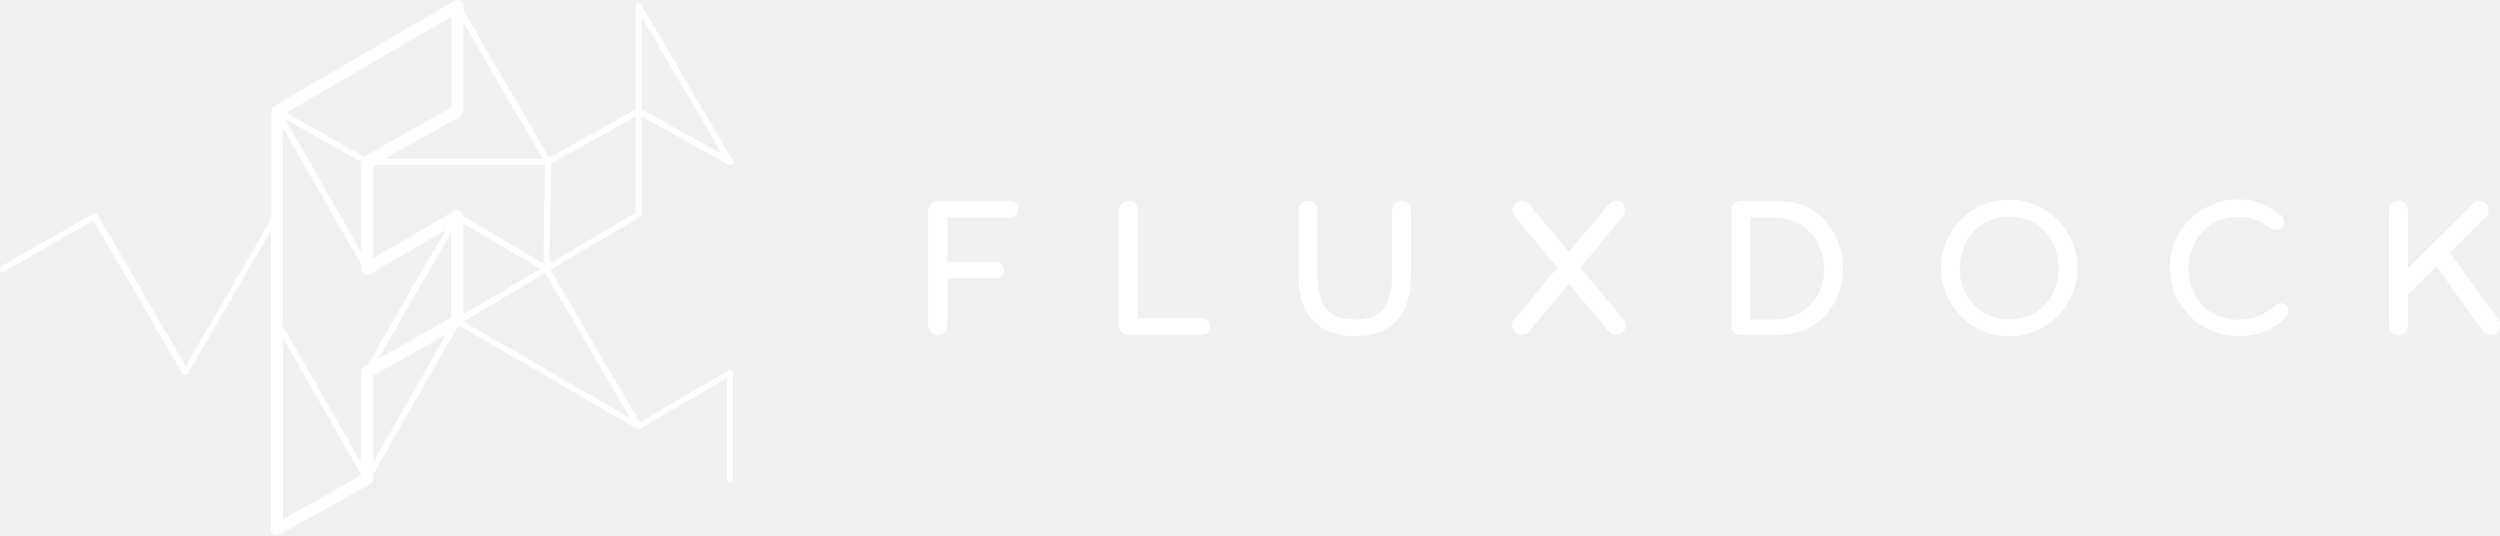
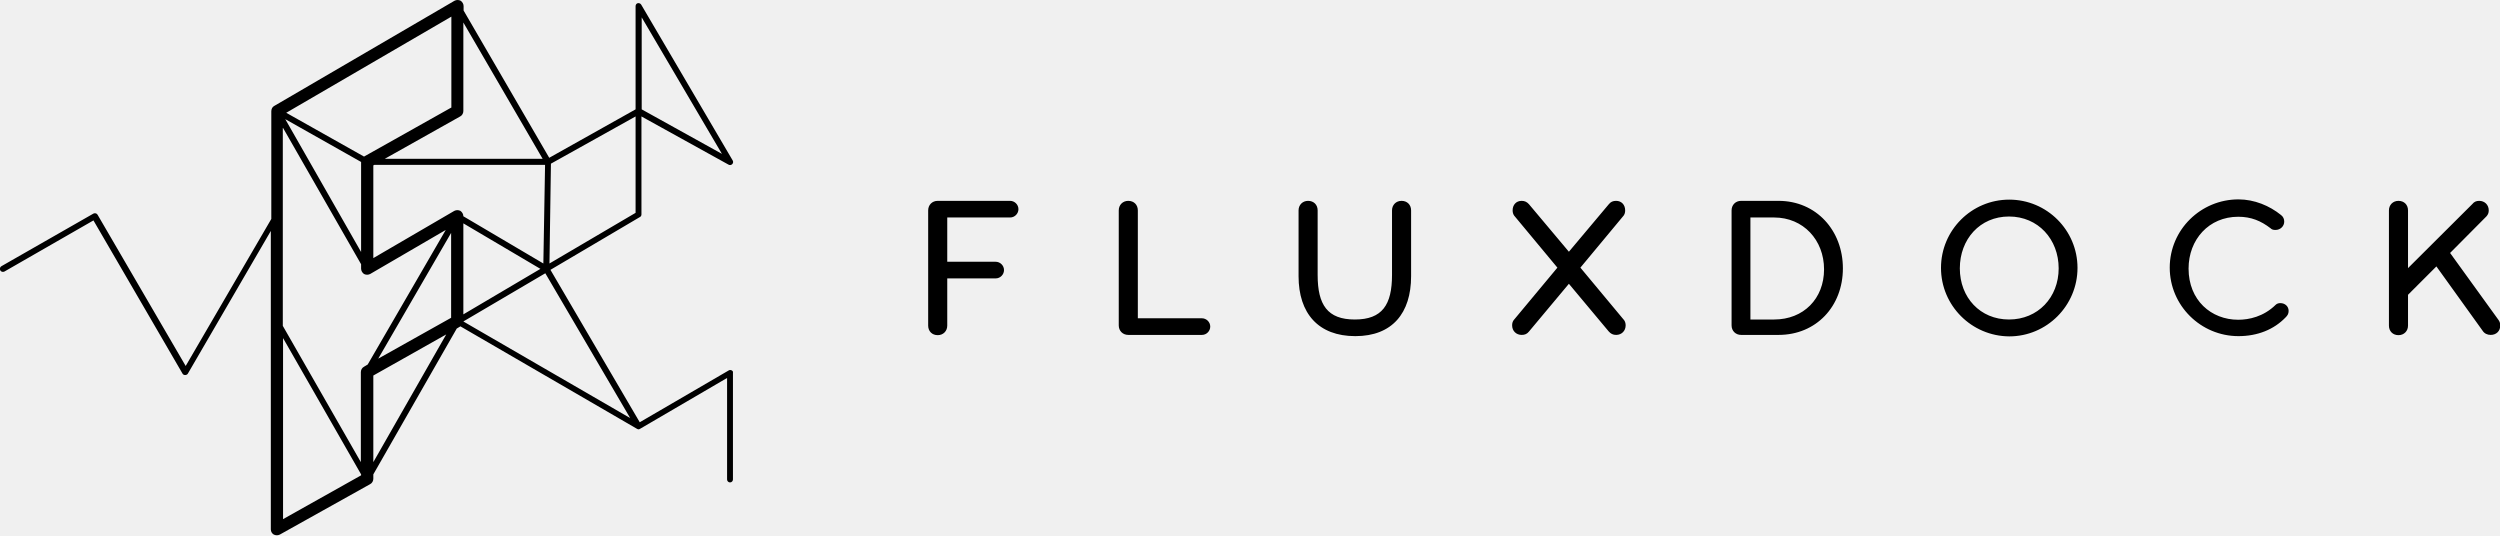
- <svg xmlns="http://www.w3.org/2000/svg" version="1.1" id="Ebene_1" x="0px" y="0px" viewBox="0 0 1021.9 218.9" style="enable-background:new 0 0 1021.9 218.9;" xml:space="preserve">
-   <style type="text/css">
- 	.st0{fill:#FFFFFF;}
- </style>
-   <path class="st0" d="M387.2,133.1c0,2.2-1.6,3.9-3.9,3.9c-2.2,0-3.9-1.6-3.9-3.9V86c0-2.2,1.6-3.9,3.9-3.9h29.6  c1.8,0,3.4,1.5,3.4,3.4c0,1.8-1.5,3.4-3.4,3.4h-25.7V107h19.8c1.8,0,3.4,1.5,3.4,3.4c0,1.8-1.5,3.4-3.4,3.4h-19.8V133.1z   M461.2,136.9c-2.2,0-3.9-1.6-3.9-3.9V86c0-2.2,1.6-3.9,3.9-3.9c2.2,0,3.9,1.6,3.9,3.9v44.1h26.2c1.8,0,3.4,1.5,3.4,3.4  c0,1.8-1.5,3.4-3.4,3.4H461.2z M530.8,112.9V86c0-2.2,1.6-3.9,3.9-3.9s3.9,1.6,3.9,3.9v26.4c0,12.2,4,18.2,15.2,18.2  c11.2,0,15.2-6,15.2-18.2V86c0-2.2,1.6-3.9,3.9-3.9c2.2,0,3.9,1.6,3.9,3.9v26.9c0,15.1-7.7,24.5-22.8,24.5  C538.5,137.4,530.8,128.1,530.8,112.9z M641.3,116L625,135.5c-0.8,1-1.7,1.4-3,1.4c-2.2,0-3.9-1.6-3.9-3.9c0-0.9,0.2-1.5,0.6-2.1  l17.9-21.5l-17.7-21.3c-0.4-0.6-0.6-1.3-0.6-2.1c0-2.2,1.4-3.9,3.7-3.9c1.3,0,2.2,0.5,3,1.4l16.3,19.4l16.3-19.4  c0.8-1,1.7-1.4,3-1.4c2.2,0,3.7,1.6,3.7,3.9c0,0.9-0.2,1.5-0.6,2.1l-17.7,21.3l17.9,21.5c0.4,0.6,0.6,1.3,0.6,2.1  c0,2.2-1.6,3.9-3.9,3.9c-1.3,0-2.2-0.5-3-1.4L641.3,116z M711.7,136.9c-2.2,0-3.9-1.6-3.9-3.9V86c0-2.2,1.6-3.9,3.9-3.9H727  c15.4,0,26.3,12.1,26.3,27.6c0,15.4-10.9,27.2-26.3,27.2H711.7z M725.2,130.6c12,0,20.4-8.5,20.4-20.5c0-12-8.5-21.2-20.4-21.2h-9.7  v41.7H725.2z M793.4,109.5c0-15.4,12.5-27.9,27.9-27.9c15.4,0,27.9,12.5,27.9,27.9c0,15.4-12.5,28-27.9,28  C805.9,137.4,793.4,124.9,793.4,109.5z M801.1,109.7c0,11.9,8.3,20.9,20.1,20.9c12,0,20.3-9,20.3-20.9c0-12-8.4-21.2-20.3-21.2  C809.4,88.5,801.1,97.8,801.1,109.7z M915,137.4c-15.4,0-28.1-12.5-28.1-28c0-15.4,12.7-27.9,28.1-27.9c6.5,0,12.7,2.6,17.4,6.4  c0.9,0.7,1.3,1.6,1.3,2.7c0,1.8-1.5,3.4-3.6,3.4c-0.9,0-1.5-0.2-2-0.7c-3.9-3-7.9-4.7-13.2-4.7c-12,0-20.3,9.3-20.3,21.2  c0,12.9,9.2,20.9,20.3,20.9c4.3,0,10.3-1.2,15.3-6.1c0.5-0.5,1.2-0.7,1.9-0.7c1.9,0,3.4,1.3,3.4,3.2c0,1.2-0.5,1.9-1.2,2.6  C929.5,134.7,922.8,137.4,915,137.4z M995.9,108.9l-11.6,11.6v12.6c0,2.2-1.6,3.9-3.9,3.9c-2.2,0-3.9-1.6-3.9-3.9V86  c0-2.2,1.6-3.9,3.9-3.9c2.2,0,3.9,1.6,3.9,3.9v23.6l26.3-26.2c0.7-0.9,1.6-1.3,2.8-1.3c2.2,0,3.9,1.6,3.9,3.9c0,1-0.3,1.7-0.9,2.4  l-14.9,15l19.8,27.4c0.5,0.7,0.7,1.4,0.7,2.3c0,2.2-1.6,3.8-3.9,3.8c-1.4,0-2.6-0.6-3.3-1.7L995.9,108.9z M299.1,151.4  c-0.4-0.2-0.9-0.2-1.2,0l-36.4,21.2L225,110.3l36.6-21.6c0.4-0.2,0.6-0.6,0.6-1.1V47.6l35.6,19.7c0.5,0.3,1.1,0.2,1.5-0.2  c0.4-0.4,0.5-1,0.2-1.5L262.1,1.9c-0.3-0.5-0.9-0.7-1.4-0.6c-0.5,0.1-0.9,0.6-0.9,1.2v42.2l-35.3,19.8l-35-60.2V2.5  c0-0.9-0.5-1.7-1.2-2.2c-0.8-0.4-1.7-0.4-2.5,0l-73.7,43c-0.8,0.4-1.2,1.3-1.2,2.2v44l-35,60.1l-36-61.8c-0.3-0.6-1.1-0.8-1.7-0.5  L0.6,108.8c-0.6,0.3-0.8,1.1-0.5,1.7c0.3,0.6,1.1,0.8,1.7,0.5l36.4-20.9l36.4,62.6c0.2,0.4,0.6,0.6,1.1,0.6c0.4,0,0.9-0.2,1.1-0.6  l33.9-58.3v122c0,0.9,0.5,1.7,1.2,2.1c0.4,0.2,0.8,0.3,1.3,0.3c0.4,0,0.8-0.1,1.2-0.3l36.9-20.6c0.8-0.4,1.3-1.3,1.3-2.2v-1.8  l34.1-59.6l1.5-0.9c0,0,0,0,0,0l72.2,41.9c0,0,0,0,0,0c0.2,0.1,0.4,0.2,0.6,0.2l0,0c0,0,0,0,0,0c0.2,0,0.4-0.1,0.6-0.2c0,0,0,0,0,0  l35.6-20.8v41.5c0,0.7,0.6,1.2,1.2,1.2c0.7,0,1.2-0.6,1.2-1.2v-43.7C299.7,152,299.5,151.6,299.1,151.4z M257.6,170.9l-68.2-39.5  c0,0,0,0,0,0v0l33.5-19.7L257.6,170.9z M115.7,52.3l31.9,55.7v1.8c0,0.9,0.5,1.7,1.2,2.2c0.8,0.4,1.7,0.4,2.5,0l30.9-18l-31.9,55  l-1.5,0.9c-0.8,0.4-1.3,1.3-1.3,2.2v36.8l-31.9-55.7V52.3z M222.1,107.7l-32.7-19.3v0c0-0.9-0.5-1.7-1.2-2.2c-0.8-0.4-1.7-0.4-2.5,0  l-33.1,19.3V67.6l0.4-0.2h69.8L222.1,107.7z M147.6,103l-31-54.3l31,17.5V103z M184.4,95.2v34.7l-29.8,16.7L184.4,95.2z M189.4,91.3  l31.5,18.6l-31.5,18.6V91.3z M224.6,107.7l0.6-40.8l34.6-19.3v39.4L224.6,107.7z M262.3,7.1l32.8,55.8l-32.8-18.2V7.1z M188.1,47.6  c0.8-0.4,1.3-1.3,1.3-2.2V9.2l32.4,55.7h-64.5L188.1,47.6z M184.4,44l-35.6,20c0,0,0,0,0,0L117,46.1l67.5-39.3V44z M115.7,212.2v-74  l31.9,55.7v0.4L115.7,212.2z M152.6,188.9v-35.4l29.8-16.8L152.6,188.9z" />
+ <svg xmlns="http://www.w3.org/2000/svg" id="Ebene_1" version="1.1" viewBox="0 0 1021.9 218.9">
+   <path d="M387.2,133.1c0,2.2-1.6,3.9-3.9,3.9s-3.9-1.6-3.9-3.9v-47.1c0-2.2,1.6-3.9,3.9-3.9h29.6c1.8,0,3.4,1.5,3.4,3.4,0,1.8-1.5,3.4-3.4,3.4h-25.7v18.1h19.8c1.8,0,3.4,1.5,3.4,3.4,0,1.8-1.5,3.4-3.4,3.4h-19.8v19.3ZM461.2,136.9c-2.2,0-3.9-1.6-3.9-3.9v-47c0-2.2,1.6-3.9,3.9-3.9s3.9,1.6,3.9,3.9v44.1h26.2c1.8,0,3.4,1.5,3.4,3.4,0,1.8-1.5,3.4-3.4,3.4h-30.1ZM530.8,112.9v-26.9c0-2.2,1.6-3.9,3.9-3.9s3.9,1.6,3.9,3.9v26.4c0,12.2,4,18.2,15.2,18.2s15.2-6,15.2-18.2v-26.4c0-2.2,1.6-3.9,3.9-3.9s3.9,1.6,3.9,3.9v26.9c0,15.1-7.7,24.5-22.8,24.5s-23.2-9.3-23.2-24.5h0ZM641.3,116l-16.3,19.5c-.8,1-1.7,1.4-3,1.4-2.2,0-3.9-1.6-3.9-3.9,0-.9.2-1.5.6-2.1l17.9-21.5-17.7-21.3c-.4-.6-.6-1.3-.6-2.1,0-2.2,1.4-3.9,3.7-3.9,1.3,0,2.2.5,3,1.4l16.3,19.4,16.3-19.4c.8-1,1.7-1.4,3-1.4,2.2,0,3.7,1.6,3.7,3.9,0,.9-.2,1.5-.6,2.1l-17.7,21.3,17.9,21.5c.4.6.6,1.3.6,2.1,0,2.2-1.6,3.9-3.9,3.9-1.3,0-2.2-.5-3-1.4l-16.3-19.5ZM711.7,136.9c-2.2,0-3.9-1.6-3.9-3.9v-47c0-2.2,1.6-3.9,3.9-3.9h15.3c15.4,0,26.3,12.1,26.3,27.6s-10.9,27.2-26.3,27.2h-15.3ZM725.2,130.6c12,0,20.4-8.5,20.4-20.5s-8.5-21.2-20.4-21.2h-9.7v41.7h9.7ZM793.4,109.5c0-15.4,12.5-27.9,27.9-27.9s27.9,12.5,27.9,27.9-12.5,28-27.9,28c-15.4-.1-27.9-12.6-27.9-28ZM801.1,109.7c0,11.9,8.3,20.9,20.1,20.9s20.3-9,20.3-20.9-8.4-21.2-20.3-21.2-20.1,9.3-20.1,21.2h0ZM915,137.4c-15.4,0-28.1-12.5-28.1-28s12.7-27.9,28.1-27.9c6.5,0,12.7,2.6,17.4,6.4.9.7,1.3,1.6,1.3,2.7,0,1.8-1.5,3.4-3.6,3.4-.9,0-1.5-.2-2-.7-3.9-3-7.9-4.7-13.2-4.7-12,0-20.3,9.3-20.3,21.2,0,12.9,9.2,20.9,20.3,20.9,4.3,0,10.3-1.2,15.3-6.1.5-.5,1.2-.7,1.9-.7,1.9,0,3.4,1.3,3.4,3.2,0,1.2-.5,1.9-1.2,2.6-4.8,5-11.5,7.7-19.3,7.7h0ZM995.9,108.9l-11.6,11.6v12.6c0,2.2-1.6,3.9-3.9,3.9s-3.9-1.6-3.9-3.9v-47.1c0-2.2,1.6-3.9,3.9-3.9s3.9,1.6,3.9,3.9v23.6l26.3-26.2c.7-.9,1.6-1.3,2.8-1.3,2.2,0,3.9,1.6,3.9,3.9,0,1-.3,1.7-.9,2.4l-14.9,15,19.8,27.4c.5.7.7,1.4.7,2.3,0,2.2-1.6,3.8-3.9,3.8-1.4,0-2.6-.6-3.3-1.7l-18.9-26.3h0ZM299.1,151.4c-.4-.2-.9-.2-1.2,0l-36.4,21.2-36.5-62.3,36.6-21.6c.4-.2.6-.6.6-1.1v-40l35.6,19.7c.5.3,1.1.2,1.5-.2.4-.4.5-1,.2-1.5L262.1,1.9c-.3-.5-.9-.7-1.4-.6-.5.1-.9.6-.9,1.2v42.2l-35.3,19.8L189.5,4.3v-1.8c0-.9-.5-1.7-1.2-2.2-.8-.4-1.7-.4-2.5,0l-73.7,43c-.8.4-1.2,1.3-1.2,2.2v44l-35,60.1-36-61.8c-.3-.6-1.1-.8-1.7-.5L.6,108.8c-.6.3-.8,1.1-.5,1.7s1.1.8,1.7.5l36.4-20.9,36.4,62.6c.2.4.6.6,1.1.6.4,0,.9-.2,1.1-.6l33.9-58.3v122c0,.9.5,1.7,1.2,2.1.4.2.8.3,1.3.3.4,0,.8-.1,1.2-.3l36.9-20.6c.8-.4,1.3-1.3,1.3-2.2v-1.8l34.1-59.6,1.5-.9h0l72.2,41.9h0c.2.1.4.2.6.2h0c.2,0,.4-.1.6-.2h0l35.6-20.8v41.5c0,.7.6,1.2,1.2,1.2.7,0,1.2-.6,1.2-1.2v-43.7c.1-.3-.1-.7-.5-.9h0ZM257.6,170.9l-68.2-39.5h0l33.5-19.7,34.7,59.2ZM115.7,52.3l31.9,55.7v1.8c0,.9.5,1.7,1.2,2.2.8.4,1.7.4,2.5,0l30.9-18-31.9,55-1.5.9c-.8.4-1.3,1.3-1.3,2.2v36.8l-31.9-55.7V52.3h.1ZM222.1,107.7l-32.7-19.3h0c0-.9-.5-1.7-1.2-2.2-.8-.4-1.7-.4-2.5,0l-33.1,19.3v-37.9l.4-.2h69.8l-.7,40.3ZM147.6,103l-31-54.3,31,17.5v36.8ZM184.4,95.2v34.7l-29.8,16.7s29.8-51.4,29.8-51.4ZM189.4,91.3l31.5,18.6-31.5,18.6v-37.2ZM224.6,107.7l.6-40.8,34.6-19.3v39.4l-35.2,20.7h0ZM262.3,7.1l32.8,55.8-32.8-18.2V7.1ZM188.1,47.6c.8-.4,1.3-1.3,1.3-2.2V9.2l32.4,55.7h-64.5l30.8-17.3h0ZM184.4,44l-35.6,20h0l-31.8-17.9L184.5,6.8v37.2h-.1ZM115.7,212.2v-74l31.9,55.7v.4l-31.9,17.9h0ZM152.6,188.9v-35.4l29.8-16.8-29.8,52.2Z" />
</svg>
